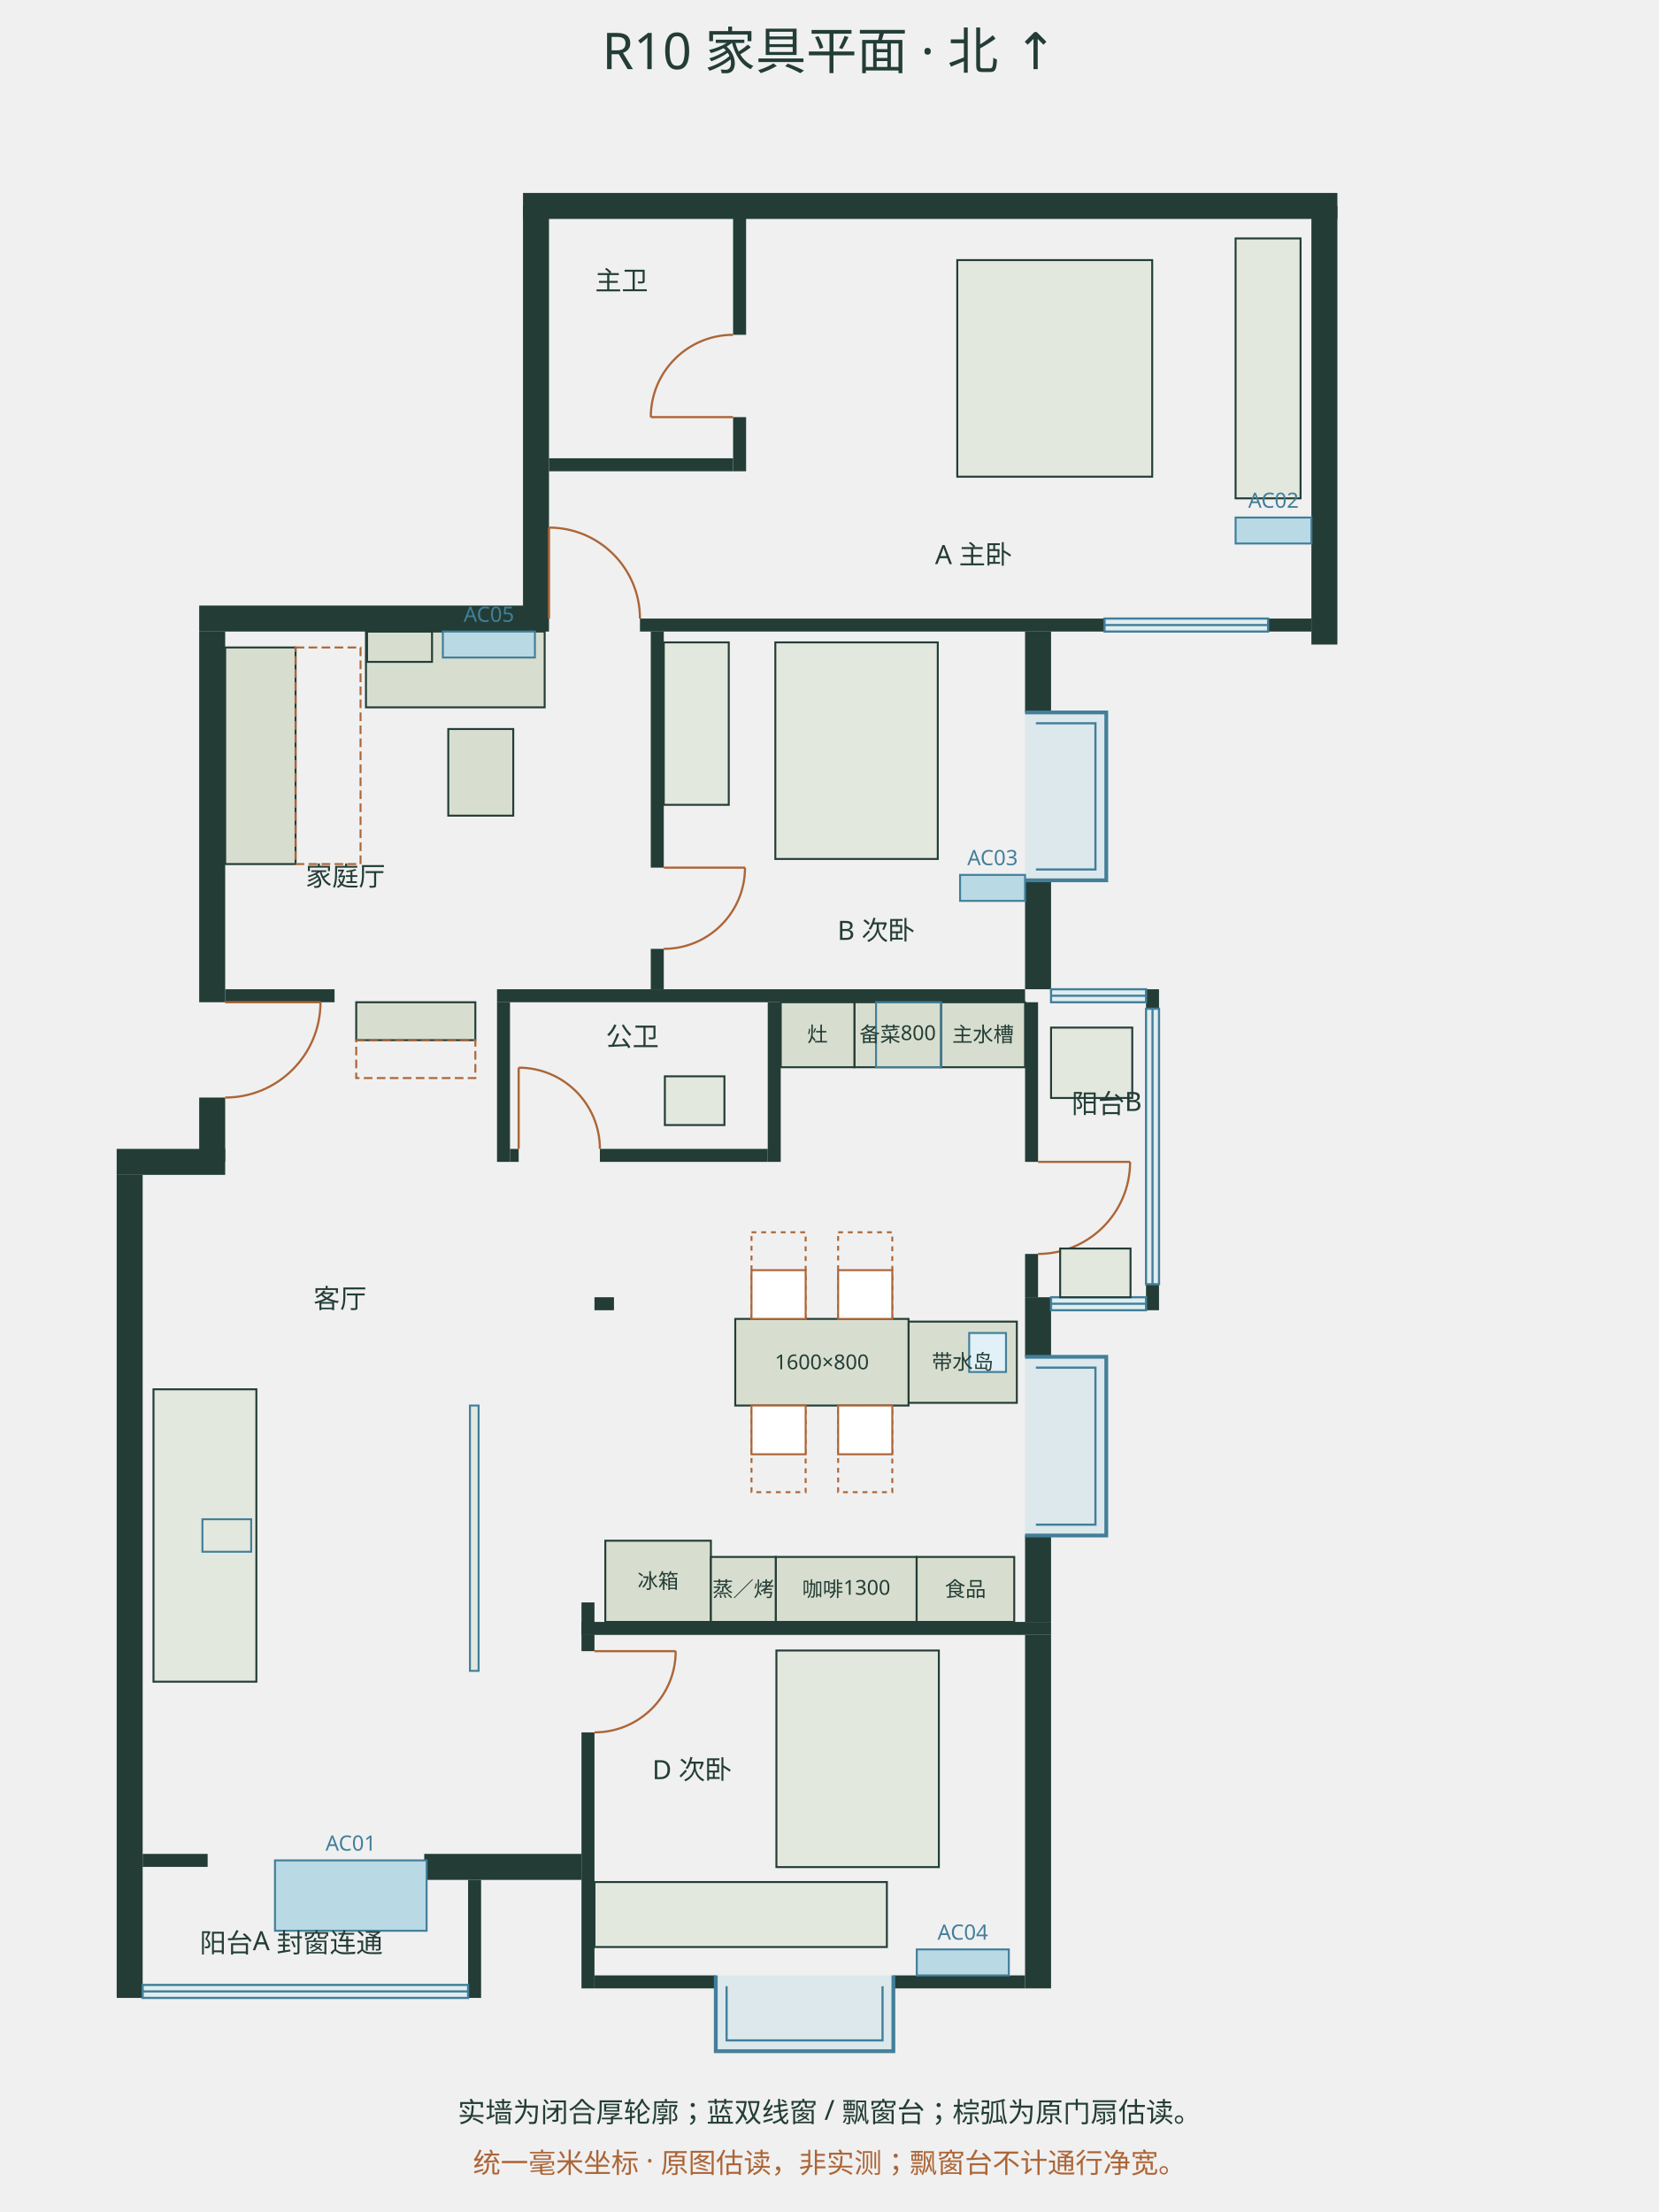
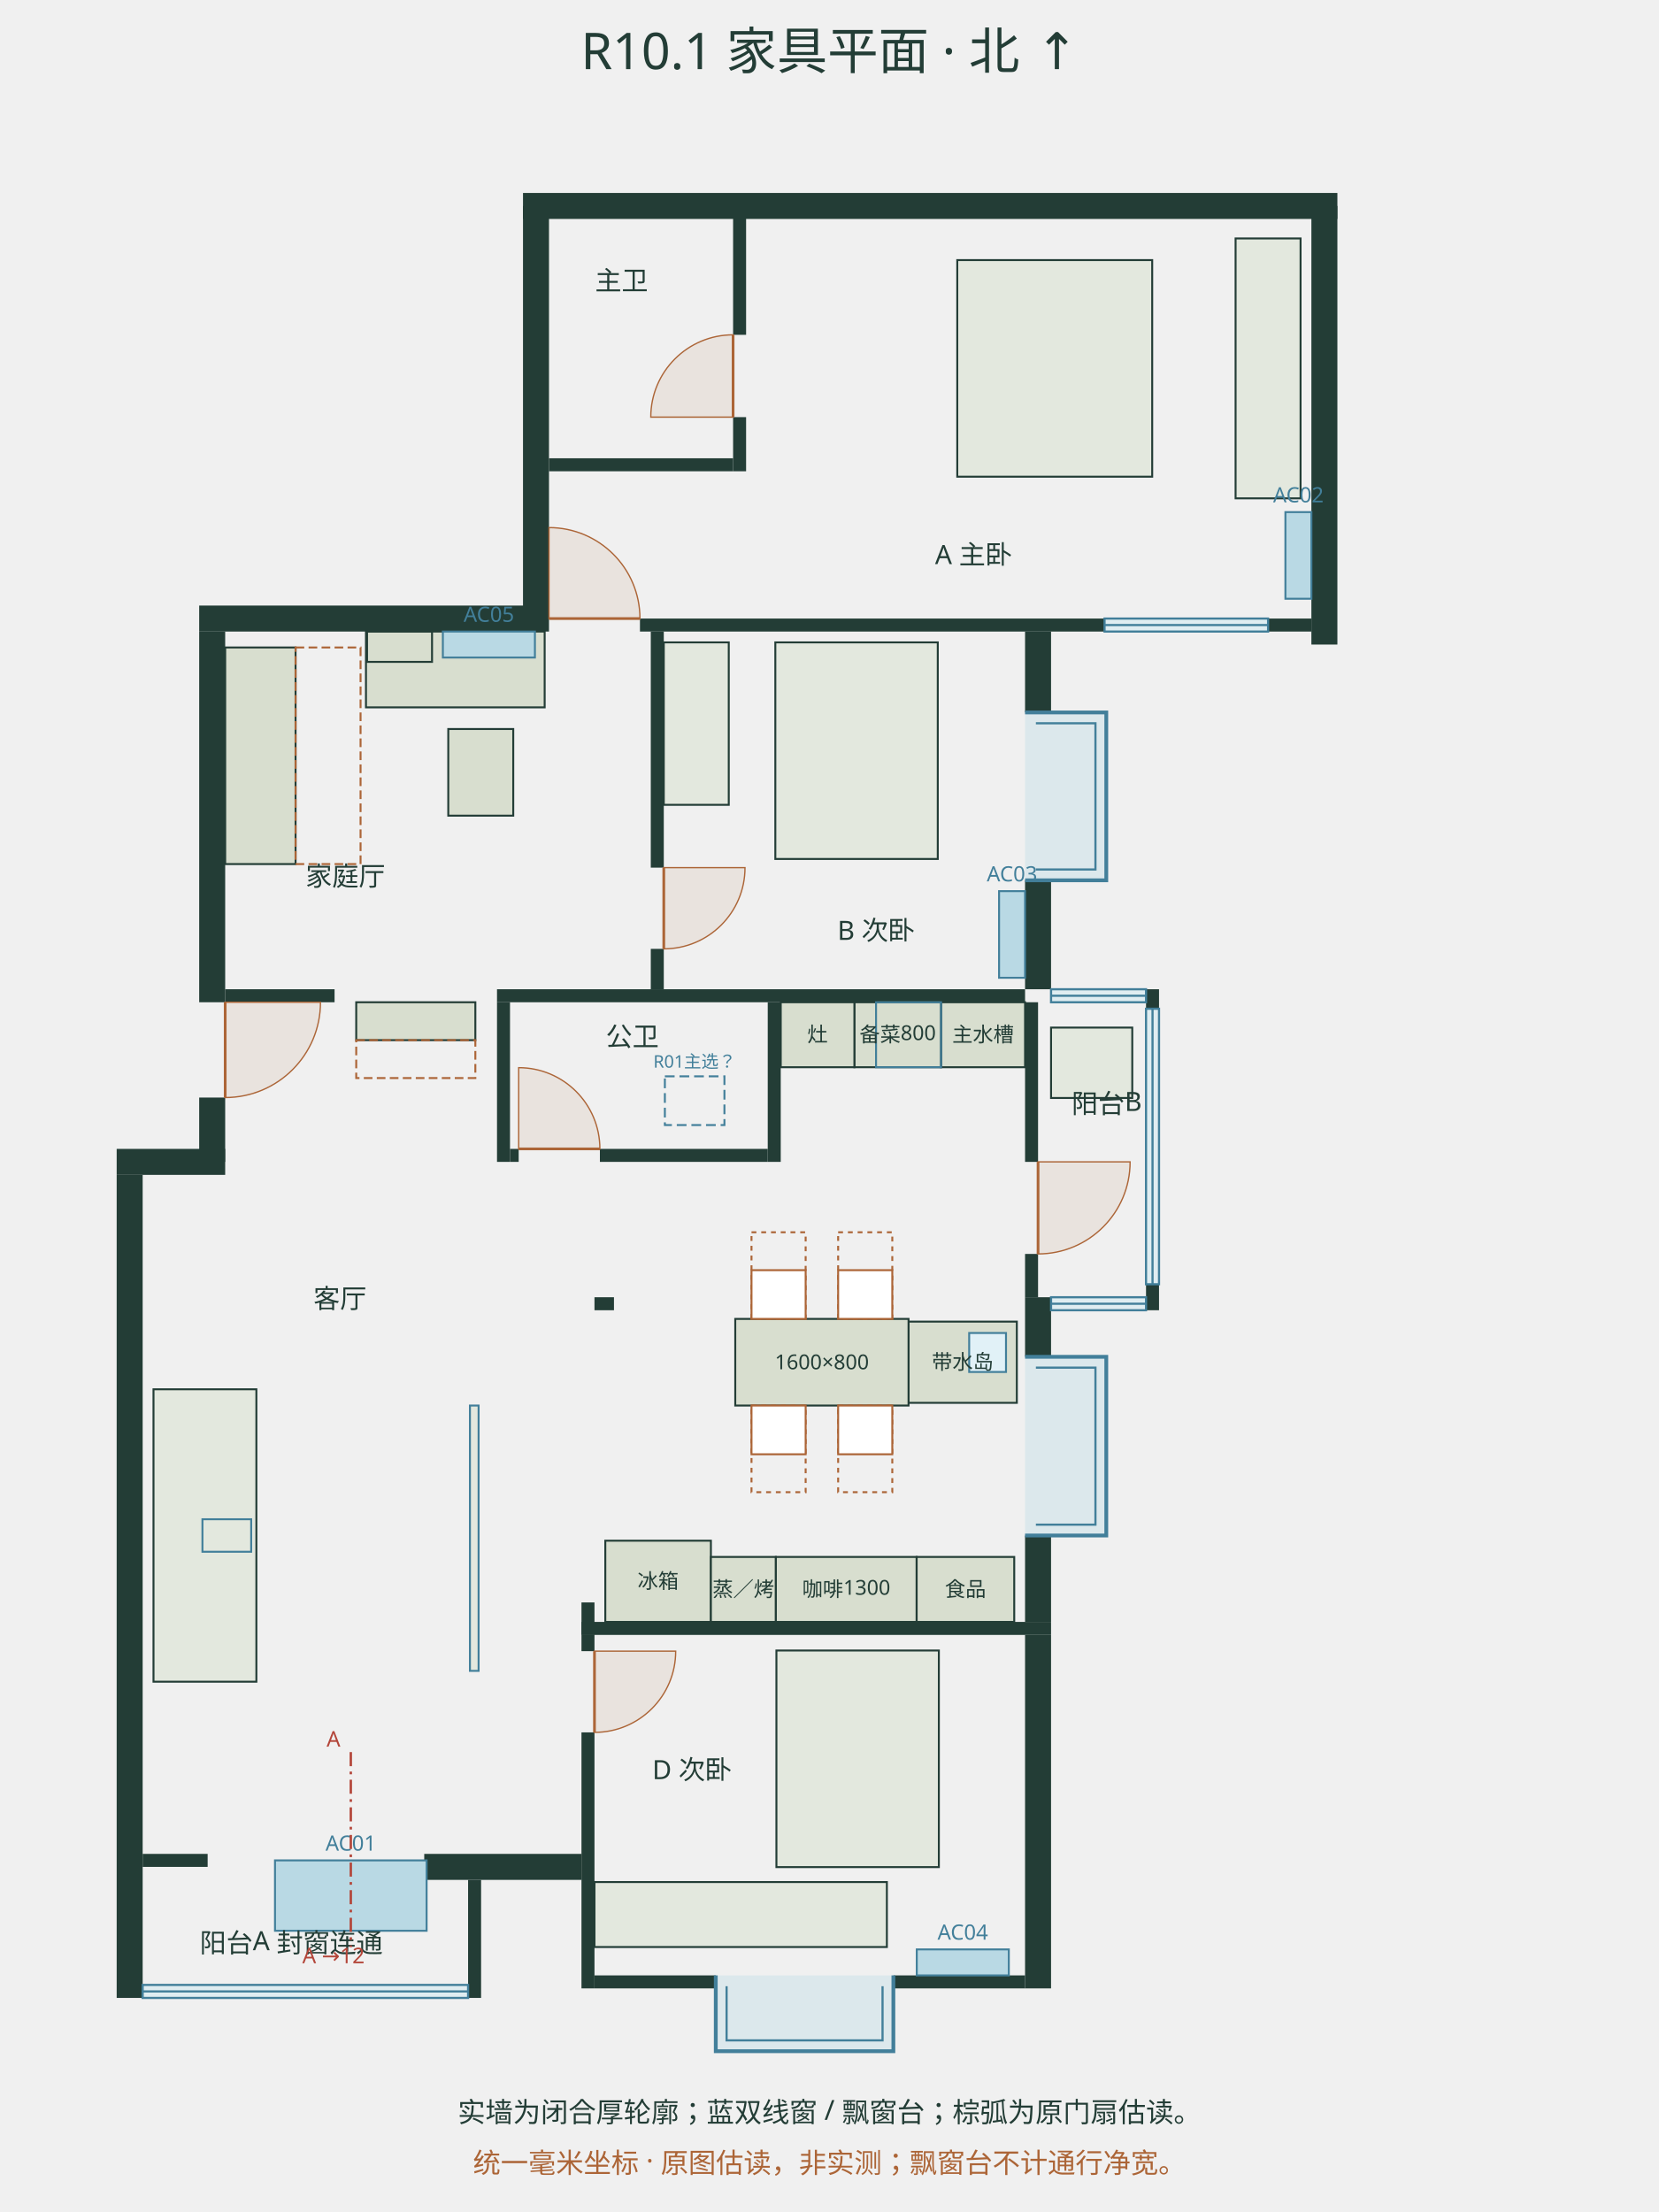
- <svg xmlns="http://www.w3.org/2000/svg" viewBox="0 0 720 960" role="img" aria-label="R10 家具平面 · 北 ↑">
+ <svg xmlns="http://www.w3.org/2000/svg" viewBox="0 0 720 960" role="img" aria-label="R10.1 家具平面 · 北 ↑">
  <g font-family="Microsoft YaHei, sans-serif">
-     <text x="360.0" y="30" font-size="22" fill="#233d36" text-anchor="middle">R10 家具平面 · 北 ↑</text>
-     <g data-model="e076298a32307d32d8c153a516c94fb05d81f4c542994ed85874554e8a292c61" transform="translate(258 563) scale(0.047)">
+     <text x="360.0" y="30" font-size="22" fill="#233d36" text-anchor="middle">R10.1 家具平面 · 北 ↑</text>
+     <g data-model="a398ea4fa54fd755995154d0015040b848deebf1966e73c0f9668fc84c76d69b" transform="translate(258 563) scale(0.047)">
      <g stroke-width="20">
        <g data-wall="A_north" data-box="-660,-10197,7520,240">
          <rect x="-660" y="-10197" width="7520" height="240" fill="#233d36" stroke="none" stroke-dasharray="" />
        </g>
        <g data-wall="A_west" data-box="-660,-10077,240,3810">
          <rect x="-660" y="-10077" width="240" height="3810" fill="#233d36" stroke="none" stroke-dasharray="" />
        </g>
        <g data-wall="A_east" data-box="6620,-10077,240,4050">
          <rect x="6620" y="-10077" width="240" height="4050" fill="#233d36" stroke="none" stroke-dasharray="" />
        </g>
        <g data-wall="A_south1" data-box="420,-6267,4290,120">
          <rect x="420" y="-6267" width="4290" height="120" fill="#233d36" stroke="none" stroke-dasharray="" />
        </g>
        <g data-wall="A_south2" data-box="6220,-6267,400,120">
          <rect x="6220" y="-6267" width="400" height="120" fill="#233d36" stroke="none" stroke-dasharray="" />
        </g>
        <g data-wall="family_north" data-box="-3650,-6387,3230,240">
          <rect x="-3650" y="-6387" width="3230" height="240" fill="#233d36" stroke="none" stroke-dasharray="" />
        </g>
        <g data-wall="family_west" data-box="-3650,-6147,240,3423">
          <rect x="-3650" y="-6147" width="240" height="3423" fill="#233d36" stroke="none" stroke-dasharray="" />
        </g>
        <g data-wall="master_bath_east1" data-box="1280,-10077,120,1190">
          <rect x="1280" y="-10077" width="120" height="1190" fill="#233d36" stroke="none" stroke-dasharray="" />
        </g>
        <g data-wall="master_bath_east2" data-box="1280,-8127,120,500">
          <rect x="1280" y="-8127" width="120" height="500" fill="#233d36" stroke="none" stroke-dasharray="" />
        </g>
        <g data-wall="master_bath_south" data-box="-420,-7747,1700,120">
          <rect x="-420" y="-7747" width="1700" height="120" fill="#233d36" stroke="none" stroke-dasharray="" />
        </g>
        <g data-wall="B_west1" data-box="520,-6147,120,2180">
          <rect x="520" y="-6147" width="120" height="2180" fill="#233d36" stroke="none" stroke-dasharray="" />
        </g>
        <g data-wall="B_west2" data-box="520,-3217,120,373">
          <rect x="520" y="-3217" width="120" height="373" fill="#233d36" stroke="none" stroke-dasharray="" />
        </g>
        <g data-wall="B_east1" data-box="3976,-6147,240,747">
          <rect x="3976" y="-6147" width="240" height="747" fill="#233d36" stroke="none" stroke-dasharray="" />
        </g>
        <g data-wall="B_east2" data-box="3976,-3850,240,1006">
          <rect x="3976" y="-3850" width="240" height="1006" fill="#233d36" stroke="none" stroke-dasharray="" />
        </g>
        <g data-wall="bath_kitchen_north" data-box="-900,-2844,4876,120">
          <rect x="-900" y="-2844" width="4876" height="120" fill="#233d36" stroke="none" stroke-dasharray="" />
        </g>
        <g data-wall="entry_return" data-box="-3410,-2844,1010,120">
          <rect x="-3410" y="-2844" width="1010" height="120" fill="#233d36" stroke="none" stroke-dasharray="" />
        </g>
        <g data-wall="entry_lower" data-box="-3650,-1844,240,594">
          <rect x="-3650" y="-1844" width="240" height="594" fill="#233d36" stroke="none" stroke-dasharray="" />
        </g>
        <g data-wall="entry_step" data-box="-4412,-1370,1002,240">
          <rect x="-4412" y="-1370" width="1002" height="240" fill="#233d36" stroke="none" stroke-dasharray="" />
        </g>
        <g data-wall="living_west" data-box="-4412,-1130,240,7600">
          <rect x="-4412" y="-1130" width="240" height="7600" fill="#233d36" stroke="none" stroke-dasharray="" />
        </g>
        <g data-wall="bath_west" data-box="-900,-2724,120,1474">
          <rect x="-900" y="-2724" width="120" height="1474" fill="#233d36" stroke="none" stroke-dasharray="" />
        </g>
        <g data-wall="bath_south1" data-box="-780,-1370,80,120">
          <rect x="-780" y="-1370" width="80" height="120" fill="#233d36" stroke="none" stroke-dasharray="" />
        </g>
        <g data-wall="bath_south2" data-box="50,-1370,1550,120">
          <rect x="50" y="-1370" width="1550" height="120" fill="#233d36" stroke="none" stroke-dasharray="" />
        </g>
        <g data-wall="bath_east" data-box="1600,-2724,120,1474">
          <rect x="1600" y="-2724" width="120" height="1474" fill="#233d36" stroke="none" stroke-dasharray="" />
        </g>
        <g data-wall="balconyB_div1" data-box="3976,-2724,120,1474">
          <rect x="3976" y="-2724" width="120" height="1474" fill="#233d36" stroke="none" stroke-dasharray="" />
        </g>
        <g data-wall="balconyB_div2" data-box="3976,-400,120,400">
          <rect x="3976" y="-400" width="120" height="400" fill="#233d36" stroke="none" stroke-dasharray="" />
        </g>
        <g data-wall="balconyB_NE" data-box="5093,-2844,120,180">
          <rect x="5093" y="-2844" width="120" height="180" fill="#233d36" stroke="none" stroke-dasharray="" />
        </g>
        <g data-wall="balconyB_SE" data-box="5093,-120,120,240">
          <rect x="5093" y="-120" width="120" height="240" fill="#233d36" stroke="none" stroke-dasharray="" />
        </g>
        <g data-wall="C_north_end" data-box="0,0,180,120">
          <rect x="0" y="0" width="180" height="120" fill="#233d36" stroke="none" stroke-dasharray="" />
        </g>
        <g data-wall="C_east1" data-box="3976,0,240,550">
          <rect x="3976" y="0" width="240" height="550" fill="#233d36" stroke="none" stroke-dasharray="" />
        </g>
        <g data-wall="C_east2" data-box="3976,2200,240,798">
          <rect x="3976" y="2200" width="240" height="798" fill="#233d36" stroke="none" stroke-dasharray="" />
        </g>
        <g data-wall="CD" data-box="-120,2998,4336,120">
          <rect x="-120" y="2998" width="4336" height="120" fill="#233d36" stroke="none" stroke-dasharray="" />
        </g>
        <g data-wall="C_west_end" data-box="-120,2818,120,300">
          <rect x="-120" y="2818" width="120" height="300" fill="#233d36" stroke="none" stroke-dasharray="" />
        </g>
        <g data-wall="D_west1" data-box="-120,3118,120,150">
          <rect x="-120" y="3118" width="120" height="150" fill="#233d36" stroke="none" stroke-dasharray="" />
        </g>
        <g data-wall="D_west2" data-box="-120,4018,120,2364">
          <rect x="-120" y="4018" width="120" height="2364" fill="#233d36" stroke="none" stroke-dasharray="" />
        </g>
        <g data-wall="D_east" data-box="3976,3118,240,3264">
          <rect x="3976" y="3118" width="240" height="3264" fill="#233d36" stroke="none" stroke-dasharray="" />
        </g>
        <g data-wall="D_south1" data-box="0,6262,1120,120">
          <rect x="0" y="6262" width="1120" height="120" fill="#233d36" stroke="none" stroke-dasharray="" />
        </g>
        <g data-wall="D_south2" data-box="2760,6262,1216,120">
          <rect x="2760" y="6262" width="1216" height="120" fill="#233d36" stroke="none" stroke-dasharray="" />
        </g>
        <g data-wall="balconyA_head1" data-box="-4172,5140,600,120">
          <rect x="-4172" y="5140" width="600" height="120" fill="#233d36" stroke="none" stroke-dasharray="" />
        </g>
        <g data-wall="balconyA_head2" data-box="-1572,5140,1452,240">
          <rect x="-1572" y="5140" width="1452" height="240" fill="#233d36" stroke="none" stroke-dasharray="" />
        </g>
        <g data-wall="balconyA_east" data-box="-1167,5380,120,1090">
          <rect x="-1167" y="5380" width="120" height="1090" fill="#233d36" stroke="none" stroke-dasharray="" />
        </g>
        <g data-opening="A_door" data-kind="door" data-box="-420,-6267,840,120">
-           <polyline points="-420,-6267 -420,-7107" fill="none" stroke="#ac6537" stroke-width="20" stroke-dasharray="" />
-           <path d="M420,-6267 A840,840 0 0 0 -420,-7107" fill="none" stroke="#ac6537" />
+           <path data-door-sweep="A_door" d="M-420,-6267 L-420,-7107.0 A840,840 0 0 1 420.0,-6267.0 Z" fill="#ac6537" fill-opacity=".09" stroke="#ac6537" stroke-width="12" />
+           <polyline points="-420,-6267 420.0,-6267.0" fill="none" stroke="#ac6537" stroke-width="25" stroke-dasharray="" />
        </g>
        <g data-opening="A_window" data-kind="window" data-box="4710,-6267,1510,120">
          <rect x="4710" y="-6267" width="1510" height="120" fill="#dfedf1" stroke="#427f9a" stroke-dasharray="" />
          <polyline points="4710,-6207.0 6220,-6207.0" fill="none" stroke="#427f9a" stroke-width="20" stroke-dasharray="" />
        </g>
        <g data-opening="master_bath_door" data-kind="door" data-box="1280,-8887,120,760">
-           <polyline points="1280,-8127 520,-8127" fill="none" stroke="#ac6537" stroke-width="20" stroke-dasharray="" />
-           <path d="M1280,-8887 A760,760 0 0 0 520,-8127" fill="none" stroke="#ac6537" />
+           <path data-door-sweep="master_bath_door" d="M1280,-8127 L520.0,-8127.0 A760,760 0 0 1 1280,-8887.0 Z" fill="#ac6537" fill-opacity=".09" stroke="#ac6537" stroke-width="12" />
+           <polyline points="1280,-8127 1280,-8887.0" fill="none" stroke="#ac6537" stroke-width="25" stroke-dasharray="" />
        </g>
        <g data-opening="B_door" data-kind="door" data-box="520,-3967,120,750">
-           <polyline points="640,-3967 1390,-3967" fill="none" stroke="#ac6537" stroke-width="20" stroke-dasharray="" />
-           <path d="M640,-3217 A750,750 0 0 0 1390,-3967" fill="none" stroke="#ac6537" />
+           <path data-door-sweep="B_door" d="M640,-3967 L1390.0,-3967.0 A750,750 0 0 1 640.0,-3217.0 Z" fill="#ac6537" fill-opacity=".09" stroke="#ac6537" stroke-width="12" />
+           <polyline points="640,-3967 640.0,-3217.0" fill="none" stroke="#ac6537" stroke-width="25" stroke-dasharray="" />
        </g>
        <g data-opening="entry" data-kind="door" data-box="-3650,-2724,240,880">
-           <polyline points="-3410,-2724 -2530,-2724" fill="none" stroke="#ac6537" stroke-width="20" stroke-dasharray="" />
-           <path d="M-3410,-1844 A880,880 0 0 0 -2530,-2724" fill="none" stroke="#ac6537" />
+           <path data-door-sweep="entry" d="M-3410,-2724 L-2530.0,-2724.0 A880,880 0 0 1 -3410.0,-1844.0 Z" fill="#ac6537" fill-opacity=".09" stroke="#ac6537" stroke-width="12" />
+           <polyline points="-3410,-2724 -3410.0,-1844.0" fill="none" stroke="#ac6537" stroke-width="25" stroke-dasharray="" />
        </g>
        <g data-opening="bath_door" data-kind="door" data-box="-700,-1370,750,120">
-           <polyline points="-700,-1370 -700,-2120" fill="none" stroke="#ac6537" stroke-width="20" stroke-dasharray="" />
-           <path d="M50,-1370 A750,750 0 0 0 -700,-2120" fill="none" stroke="#ac6537" />
+           <path data-door-sweep="bath_door" d="M-700,-1370 L-700.0,-2120.0 A750,750 0 0 1 50.0,-1370.0 Z" fill="#ac6537" fill-opacity=".09" stroke="#ac6537" stroke-width="12" />
+           <polyline points="-700,-1370 50.0,-1370.0" fill="none" stroke="#ac6537" stroke-width="25" stroke-dasharray="" />
        </g>
        <g data-opening="balconyB_door" data-kind="door" data-box="3976,-1250,120,850">
-           <polyline points="4096,-1250 4946,-1250" fill="none" stroke="#ac6537" stroke-width="20" stroke-dasharray="" />
-           <path d="M4096,-400 A850,850 0 0 0 4946,-1250" fill="none" stroke="#ac6537" />
+           <path data-door-sweep="balconyB_door" d="M4096,-1250 L4946.0,-1250.0 A850,850 0 0 1 4096.0,-400.0 Z" fill="#ac6537" fill-opacity=".09" stroke="#ac6537" stroke-width="12" />
+           <polyline points="4096,-1250 4096.0,-400.0" fill="none" stroke="#ac6537" stroke-width="25" stroke-dasharray="" />
        </g>
        <g data-opening="D_door" data-kind="door" data-box="-120,3268,120,750">
-           <polyline points="0,3268 750,3268" fill="none" stroke="#ac6537" stroke-width="20" stroke-dasharray="" />
-           <path d="M0,4018 A750,750 0 0 0 750,3268" fill="none" stroke="#ac6537" />
+           <path data-door-sweep="D_door" d="M0,3268 L750.0,3268.0 A750,750 0 0 1 4.5924254968025744e-14,4018.0 Z" fill="#ac6537" fill-opacity=".09" stroke="#ac6537" stroke-width="12" />
+           <polyline points="0,3268 4.5924254968025744e-14,4018.0" fill="none" stroke="#ac6537" stroke-width="25" stroke-dasharray="" />
        </g>
        <g data-opening="balconyA_connection" data-kind="connected" data-box="-3572,5140,2000,120" />
        <g data-opening="balconyB_north" data-kind="window" data-box="4216,-2844,877,120">
          <rect x="4216" y="-2844" width="877" height="120" fill="#dfedf1" stroke="#427f9a" stroke-dasharray="" />
          <polyline points="4216,-2784.0 5093,-2784.0" fill="none" stroke="#427f9a" stroke-width="20" stroke-dasharray="" />
        </g>
        <g data-opening="balconyB_east" data-kind="window" data-box="5093,-2664,120,2544">
          <rect x="5093" y="-2664" width="120" height="2544" fill="#dfedf1" stroke="#427f9a" stroke-dasharray="" />
          <polyline points="5153.0,-2664 5153.0,-120" fill="none" stroke="#427f9a" stroke-width="20" stroke-dasharray="" />
        </g>
        <g data-opening="balconyB_south" data-kind="window" data-box="4216,0,877,120">
          <rect x="4216" y="0" width="877" height="120" fill="#dfedf1" stroke="#427f9a" stroke-dasharray="" />
          <polyline points="4216,60.0 5093,60.0" fill="none" stroke="#427f9a" stroke-width="20" stroke-dasharray="" />
        </g>
        <g data-opening="balconyA_south" data-kind="window" data-box="-4172,6350,3005,120">
          <rect x="-4172" y="6350" width="3005" height="120" fill="#dfedf1" stroke="#427f9a" stroke-dasharray="" />
          <polyline points="-4172,6410.0 -1167,6410.0" fill="none" stroke="#427f9a" stroke-width="20" stroke-dasharray="" />
        </g>
        <g data-opening="B_bay" data-kind="bay_east" data-box="3976,-5400,750,1550">
          <rect x="3976" y="-5400" width="750" height="1550" fill="#dce8ec" stroke="none" stroke-dasharray="" />
          <polyline points="3976,-5400 4726,-5400 4726,-3850 3976,-3850" fill="none" stroke="#427f9a" stroke-width="35" stroke-dasharray="" />
          <polyline points="4076,-5300 4626,-5300 4626,-3950 4076,-3950" fill="none" stroke="#427f9a" stroke-width="20" stroke-dasharray="" />
        </g>
        <g data-opening="C_bay" data-kind="bay_east" data-box="3976,550,750,1650">
          <rect x="3976" y="550" width="750" height="1650" fill="#dce8ec" stroke="none" stroke-dasharray="" />
          <polyline points="3976,550 4726,550 4726,2200 3976,2200" fill="none" stroke="#427f9a" stroke-width="35" stroke-dasharray="" />
          <polyline points="4076,650 4626,650 4626,2100 4076,2100" fill="none" stroke="#427f9a" stroke-width="20" stroke-dasharray="" />
        </g>
        <g data-opening="D_bay" data-kind="bay_south" data-box="1120,6262,1640,700">
          <rect x="1120" y="6262" width="1640" height="700" fill="#dce8ec" stroke="none" stroke-dasharray="" />
          <polyline points="1120,6262 1120,6962 2760,6962 2760,6262" fill="none" stroke="#427f9a" stroke-width="35" stroke-dasharray="" />
          <polyline points="1220,6362 1220,6862 2660,6862 2660,6362" fill="none" stroke="#427f9a" stroke-width="20" stroke-dasharray="" />
        </g>
      </g>
      <g stroke-width="18">
        <g data-object="sink" data-box="3200,-2724,776,600">
          <rect x="3200" y="-2724" width="776" height="600" fill="#d8decf" stroke="#233d36" stroke-dasharray="" />
        </g>
        <g data-object="prep" data-box="2400,-2724,800,600">
          <rect x="2400" y="-2724" width="800" height="600" fill="#d8decf" stroke="#233d36" stroke-dasharray="" />
        </g>
        <g data-object="hob" data-box="1720,-2724,680,600">
          <rect x="1720" y="-2724" width="680" height="600" fill="#d8decf" stroke="#233d36" stroke-dasharray="" />
        </g>
        <g data-object="island" data-box="2900,225,1000,750">
          <rect x="2900" y="225" width="1000" height="750" fill="#d8decf" stroke="#233d36" stroke-dasharray="" />
        </g>
        <g data-object="fridge" data-box="100,2248,975,750">
          <rect x="100" y="2248" width="975" height="750" fill="#d8decf" stroke="#233d36" stroke-dasharray="" />
        </g>
        <g data-object="tower" data-box="1075,2398,600,600">
          <rect x="1075" y="2398" width="600" height="600" fill="#d8decf" stroke="#233d36" stroke-dasharray="" />
        </g>
        <g data-object="coffee" data-box="1675,2398,1300,600">
          <rect x="1675" y="2398" width="1300" height="600" fill="#d8decf" stroke="#233d36" stroke-dasharray="" />
        </g>
        <g data-object="pantry" data-box="2975,2398,901,600">
          <rect x="2975" y="2398" width="901" height="600" fill="#d8decf" stroke="#233d36" stroke-dasharray="" />
        </g>
        <g data-object="table4" data-box="1300,200,1600,800">
          <rect x="1300" y="200" width="1600" height="800" fill="#d8decf" stroke="#233d36" stroke-dasharray="" />
        </g>
        <g data-object="aux_sink" data-box="3460,330,340,360">
          <rect x="3460" y="330" width="340" height="360" fill="#e1f1f7" stroke="#427f9a" stroke-dasharray="" />
        </g>
        <g data-object="dishwasher" data-box="2600,-2724,600,600">
          <rect x="2600" y="-2724" width="600" height="600" fill="none" stroke="#427f9a" stroke-dasharray="" />
        </g>
        <g data-object="chair_pull_0" data-box="1450.0,-600,500,800">
          <rect x="1450.0" y="-600" width="500" height="800" fill="none" stroke="#ac6537" stroke-dasharray="45 45" />
        </g>
        <g data-object="chair_pull_1" data-box="2250.0,-600,500,800">
          <rect x="2250.0" y="-600" width="500" height="800" fill="none" stroke="#ac6537" stroke-dasharray="45 45" />
        </g>
        <g data-object="chair_pull_2" data-box="1450.0,1000,500,800">
          <rect x="1450.0" y="1000" width="500" height="800" fill="none" stroke="#ac6537" stroke-dasharray="45 45" />
        </g>
        <g data-object="chair_pull_3" data-box="2250.0,1000,500,800">
          <rect x="2250.0" y="1000" width="500" height="800" fill="none" stroke="#ac6537" stroke-dasharray="45 45" />
        </g>
        <g data-object="chair_seated_0" data-box="1450.0,-250,500,450">
          <rect x="1450.0" y="-250" width="500" height="450" fill="#fff" stroke="#ac6537" stroke-dasharray="" />
        </g>
        <g data-object="chair_seated_1" data-box="2250.0,-250,500,450">
          <rect x="2250.0" y="-250" width="500" height="450" fill="#fff" stroke="#ac6537" stroke-dasharray="" />
        </g>
        <g data-object="chair_seated_2" data-box="1450.0,1000,500,450">
          <rect x="1450.0" y="1000" width="500" height="450" fill="#fff" stroke="#ac6537" stroke-dasharray="" />
        </g>
        <g data-object="chair_seated_3" data-box="2250.0,1000,500,450">
          <rect x="2250.0" y="1000" width="500" height="450" fill="#fff" stroke="#ac6537" stroke-dasharray="" />
        </g>
        <text x="3588.0" y="-2359.0" font-size="190" fill="#233d36" text-anchor="middle">主水槽</text>
        <text x="2800.0" y="-2359.0" font-size="190" fill="#233d36" text-anchor="middle">备菜800</text>
        <text x="2060.0" y="-2359.0" font-size="190" fill="#233d36" text-anchor="middle">灶</text>
        <text x="3400.0" y="665.0" font-size="190" fill="#233d36" text-anchor="middle">带水岛</text>
        <text x="587.5" y="2688.0" font-size="190" fill="#233d36" text-anchor="middle">冰箱</text>
        <text x="1375.0" y="2763.0" font-size="190" fill="#233d36" text-anchor="middle">蒸／烤</text>
        <text x="2325.0" y="2763.0" font-size="190" fill="#233d36" text-anchor="middle">咖啡1300</text>
        <text x="3425.5" y="2763.0" font-size="190" fill="#233d36" text-anchor="middle">食品</text>
        <text x="2100.0" y="665.0" font-size="190" fill="#233d36" text-anchor="middle">1600×800</text>
        <g data-object="bedA" data-box="3350,-9577,1800,2000">
          <rect x="3350" y="-9577" width="1800" height="2000" fill="#e3e8de" stroke="#233d36" stroke-dasharray="" />
        </g>
        <g data-object="wardrobeA" data-box="5920,-9777,600,2400">
          <rect x="5920" y="-9777" width="600" height="2400" fill="#e3e8de" stroke="#233d36" stroke-dasharray="" />
        </g>
        <g data-object="bedB" data-box="1670,-6047,1500,2000">
          <rect x="1670" y="-6047" width="1500" height="2000" fill="#e3e8de" stroke="#233d36" stroke-dasharray="" />
        </g>
        <g data-object="wardrobeB" data-box="640,-6047,600,1500">
          <rect x="640" y="-6047" width="600" height="1500" fill="#e3e8de" stroke="#233d36" stroke-dasharray="" />
        </g>
        <g data-object="bedD" data-box="1680,3262,1500,2000">
          <rect x="1680" y="3262" width="1500" height="2000" fill="#e3e8de" stroke="#233d36" stroke-dasharray="" />
        </g>
        <g data-object="wardrobeD" data-box="0,5400,2700,600">
          <rect x="0" y="5400" width="2700" height="600" fill="#e3e8de" stroke="#233d36" stroke-dasharray="" />
        </g>
        <g data-object="sofa" data-box="-4072,850,950,2700">
          <rect x="-4072" y="850" width="950" height="2700" fill="#e3e8de" stroke="#233d36" stroke-dasharray="" />
        </g>
        <g data-object="screen" data-box="-1150,1000,80,2450">
          <rect x="-1150" y="1000" width="80" height="2450" fill="#e3e8de" stroke="#427f9a" stroke-dasharray="" />
        </g>
        <g data-object="projector" data-box="-3620,2050,450,300">
          <rect x="-3620" y="2050" width="450" height="300" fill="#e3e8de" stroke="#427f9a" stroke-dasharray="" />
        </g>
        <g data-object="laundry" data-box="4216,-2490,750,650">
          <rect x="4216" y="-2490" width="750" height="650" fill="#e3e8de" stroke="#233d36" stroke-dasharray="" />
        </g>
-         <g data-object="robot" data-box="4300,-450,650,450">
-           <rect x="4300" y="-450" width="650" height="450" fill="#e3e8de" stroke="#233d36" stroke-dasharray="" />
-         </g>
        <g data-object="robot_alt" data-box="650,-2040,550,450">
-           <rect x="650" y="-2040" width="550" height="450" fill="#e3e8de" stroke="#233d36" stroke-dasharray="" />
-         </g>
+           <rect x="650" y="-2040" width="550" height="450" fill="none" stroke="#427f9a" stroke-dasharray="90 45" />
+         </g>
+         <text x="925" y="-2120" font-size="160" fill="#427f9a" text-anchor="middle">R01主选？</text>
        <g data-object="deep" data-box="-3410,-6000,650,2000">
          <rect x="-3410" y="-6000" width="650" height="2000" fill="#d8decf" stroke="#233d36" stroke-dasharray="" />
        </g>
        <g data-object="deep_door" data-box="-2760,-6000,600,2000">
          <rect x="-2760" y="-6000" width="600" height="2000" fill="none" stroke="#ac6537" stroke-dasharray="80 40" />
        </g>
        <g data-object="desk" data-box="-2110,-6147,1650,700">
          <rect x="-2110" y="-6147" width="1650" height="700" fill="#d8decf" stroke="#233d36" stroke-dasharray="" />
        </g>
        <g data-object="books" data-box="-2100,-6147,600,280">
          <rect x="-2100" y="-6147" width="600" height="280" fill="none" stroke="#233d36" stroke-dasharray="" />
        </g>
        <g data-object="chair" data-box="-1350,-5247,600,800">
          <rect x="-1350" y="-5247" width="600" height="800" fill="#d8decf" stroke="#233d36" stroke-dasharray="" />
        </g>
        <g data-object="shoe" data-box="-2200,-2724,1100,350">
          <rect x="-2200" y="-2724" width="1100" height="350" fill="#d8decf" stroke="#233d36" stroke-dasharray="" />
        </g>
        <g data-object="shoe_door" data-box="-2200,-2374,1100,350">
          <rect x="-2200" y="-2374" width="1100" height="350" fill="none" stroke="#ac6537" stroke-dasharray="80 40" />
        </g>
        <g data-object="AC01" data-box="-2950,5200,1400,650">
          <rect x="-2950" y="5200" width="1400" height="650" fill="#b9d9e4" stroke="#427f9a" stroke-dasharray="" />
        </g>
        <text x="-2250.0" y="5110" font-size="195" fill="#427f9a" text-anchor="middle">AC01</text>
-         <g data-object="AC02" data-box="5920,-7200,700,240">
-           <rect x="5920" y="-7200" width="700" height="240" fill="#b9d9e4" stroke="#427f9a" stroke-dasharray="" />
-         </g>
-         <text x="6270.0" y="-7290" font-size="195" fill="#427f9a" text-anchor="middle">AC02</text>
-         <g data-object="AC03" data-box="3376,-3900,600,240">
-           <rect x="3376" y="-3900" width="600" height="240" fill="#b9d9e4" stroke="#427f9a" stroke-dasharray="" />
-         </g>
-         <text x="3676.0" y="-3990" font-size="195" fill="#427f9a" text-anchor="middle">AC03</text>
+         <g data-object="AC02" data-box="6380,-7250,240,800">
+           <rect x="6380" y="-7250" width="240" height="800" fill="#b9d9e4" stroke="#427f9a" stroke-dasharray="" />
+         </g>
+         <text x="6500.0" y="-7340" font-size="195" fill="#427f9a" text-anchor="middle">AC02</text>
+         <g data-object="AC03" data-box="3736,-3750,240,800">
+           <rect x="3736" y="-3750" width="240" height="800" fill="#b9d9e4" stroke="#427f9a" stroke-dasharray="" />
+         </g>
+         <text x="3856.0" y="-3840" font-size="195" fill="#427f9a" text-anchor="middle">AC03</text>
        <g data-object="AC04" data-box="2976,6022,850,240">
          <rect x="2976" y="6022" width="850" height="240" fill="#b9d9e4" stroke="#427f9a" stroke-dasharray="" />
        </g>
        <text x="3401.0" y="5932" font-size="195" fill="#427f9a" text-anchor="middle">AC04</text>
        <g data-object="AC05" data-box="-1400,-6147,850,240">
          <rect x="-1400" y="-6147" width="850" height="240" fill="#b9d9e4" stroke="#427f9a" stroke-dasharray="" />
        </g>
        <text x="-975.0" y="-6237" font-size="195" fill="#427f9a" text-anchor="middle">AC05</text>
        <text x="3500" y="-6770" font-size="245" fill="#233d36" text-anchor="middle">A 主卧</text>
        <text x="250" y="-9300" font-size="245" fill="#233d36" text-anchor="middle">主卫</text>
        <text x="-2300" y="-3800" font-size="245" fill="#233d36" text-anchor="middle">家庭厅</text>
        <text x="2600" y="-3300" font-size="245" fill="#233d36" text-anchor="middle">B 次卧</text>
        <text x="350" y="-2320" font-size="245" fill="#233d36" text-anchor="middle">公卫</text>
        <text x="4730" y="-1700" font-size="245" fill="#233d36" text-anchor="middle">阳台B</text>
        <text x="-2350" y="100" font-size="245" fill="#233d36" text-anchor="middle">客厅</text>
        <text x="900" y="4450" font-size="245" fill="#233d36" text-anchor="middle">D 次卧</text>
        <text x="-2800" y="6050" font-size="245" fill="#233d36" text-anchor="middle">阳台A 封窗连通</text>
      </g>
+       <polyline points="-2250,4200 -2250,6000" fill="none" stroke="#b34539" stroke-width="22" stroke-dasharray="130 50 25 50" />
+       <text x="-2410" y="4150" font-size="200" fill="#b34539" text-anchor="middle">A</text>
+       <text x="-2410" y="6150" font-size="200" fill="#b34539" text-anchor="middle">A →12</text>
    </g>
    <text x="360" y="921" font-size="12" fill="#233d36" text-anchor="middle">实墙为闭合厚轮廓；蓝双线窗 / 飘窗台；棕弧为原门扇估读。</text>
    <text x="360" y="943" font-size="12" fill="#ac6537" text-anchor="middle">统一毫米坐标 · 原图估读，非实测；飘窗台不计通行净宽。</text>
  </g>
</svg>
